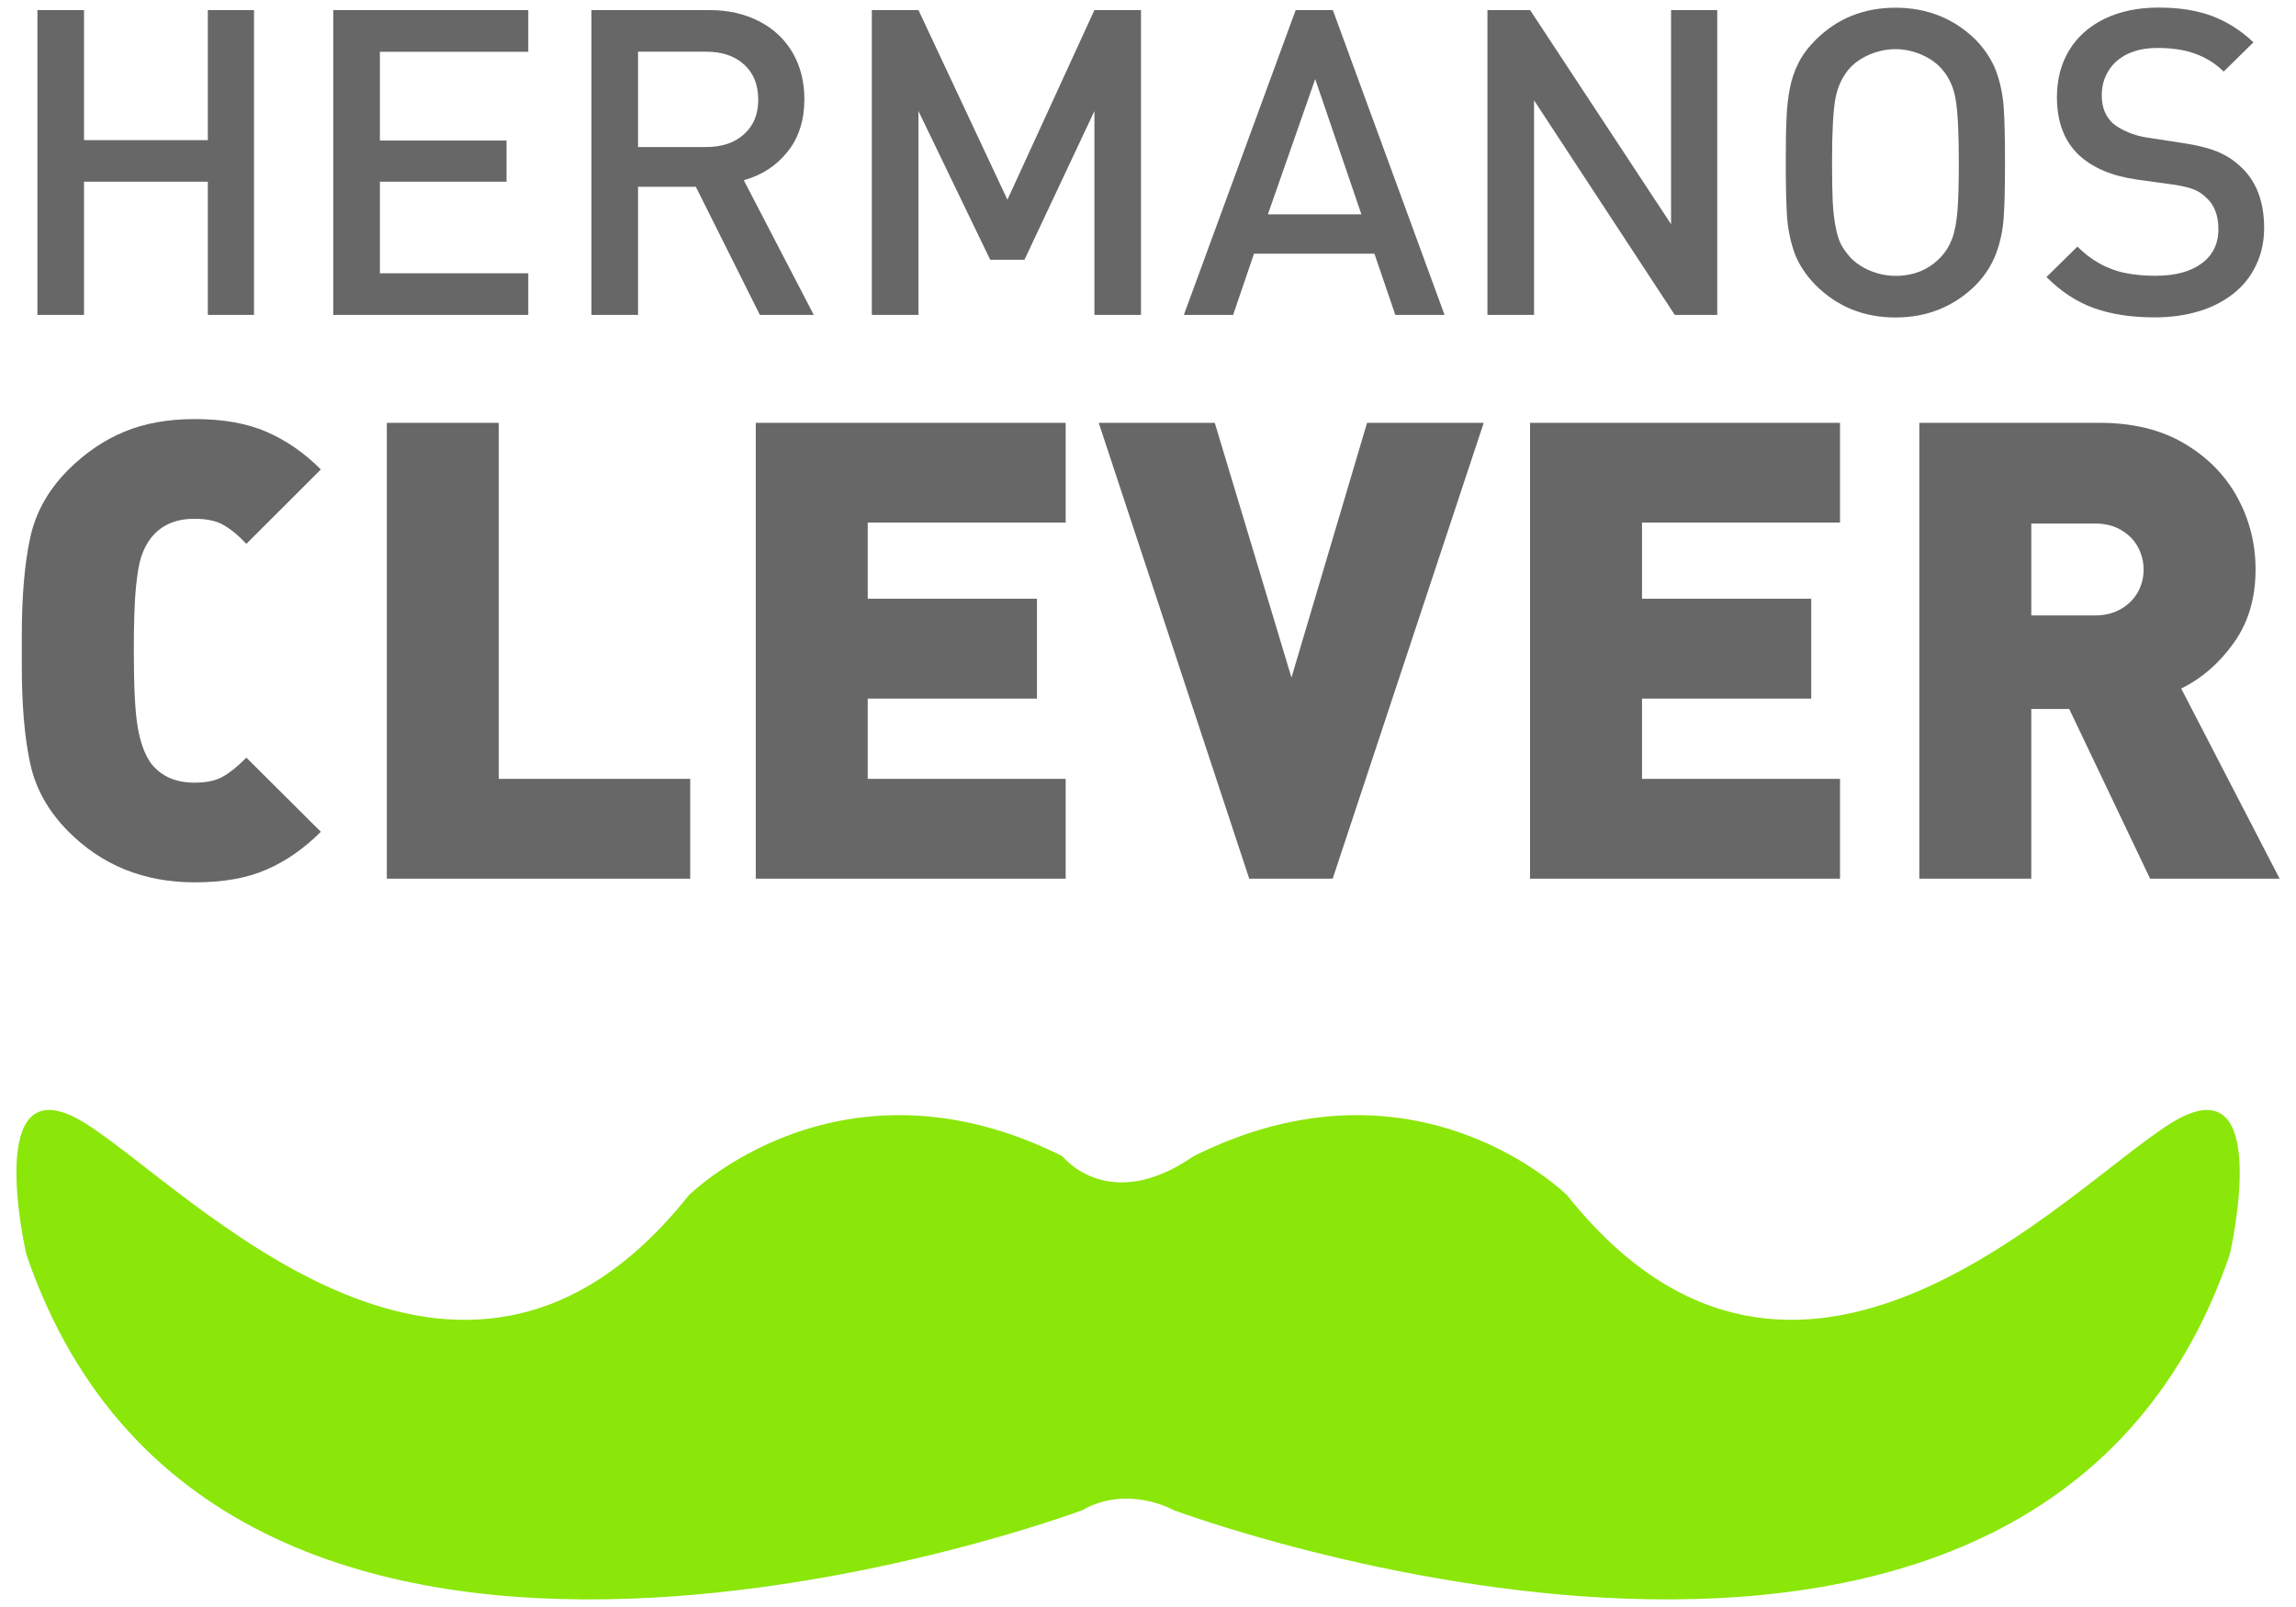
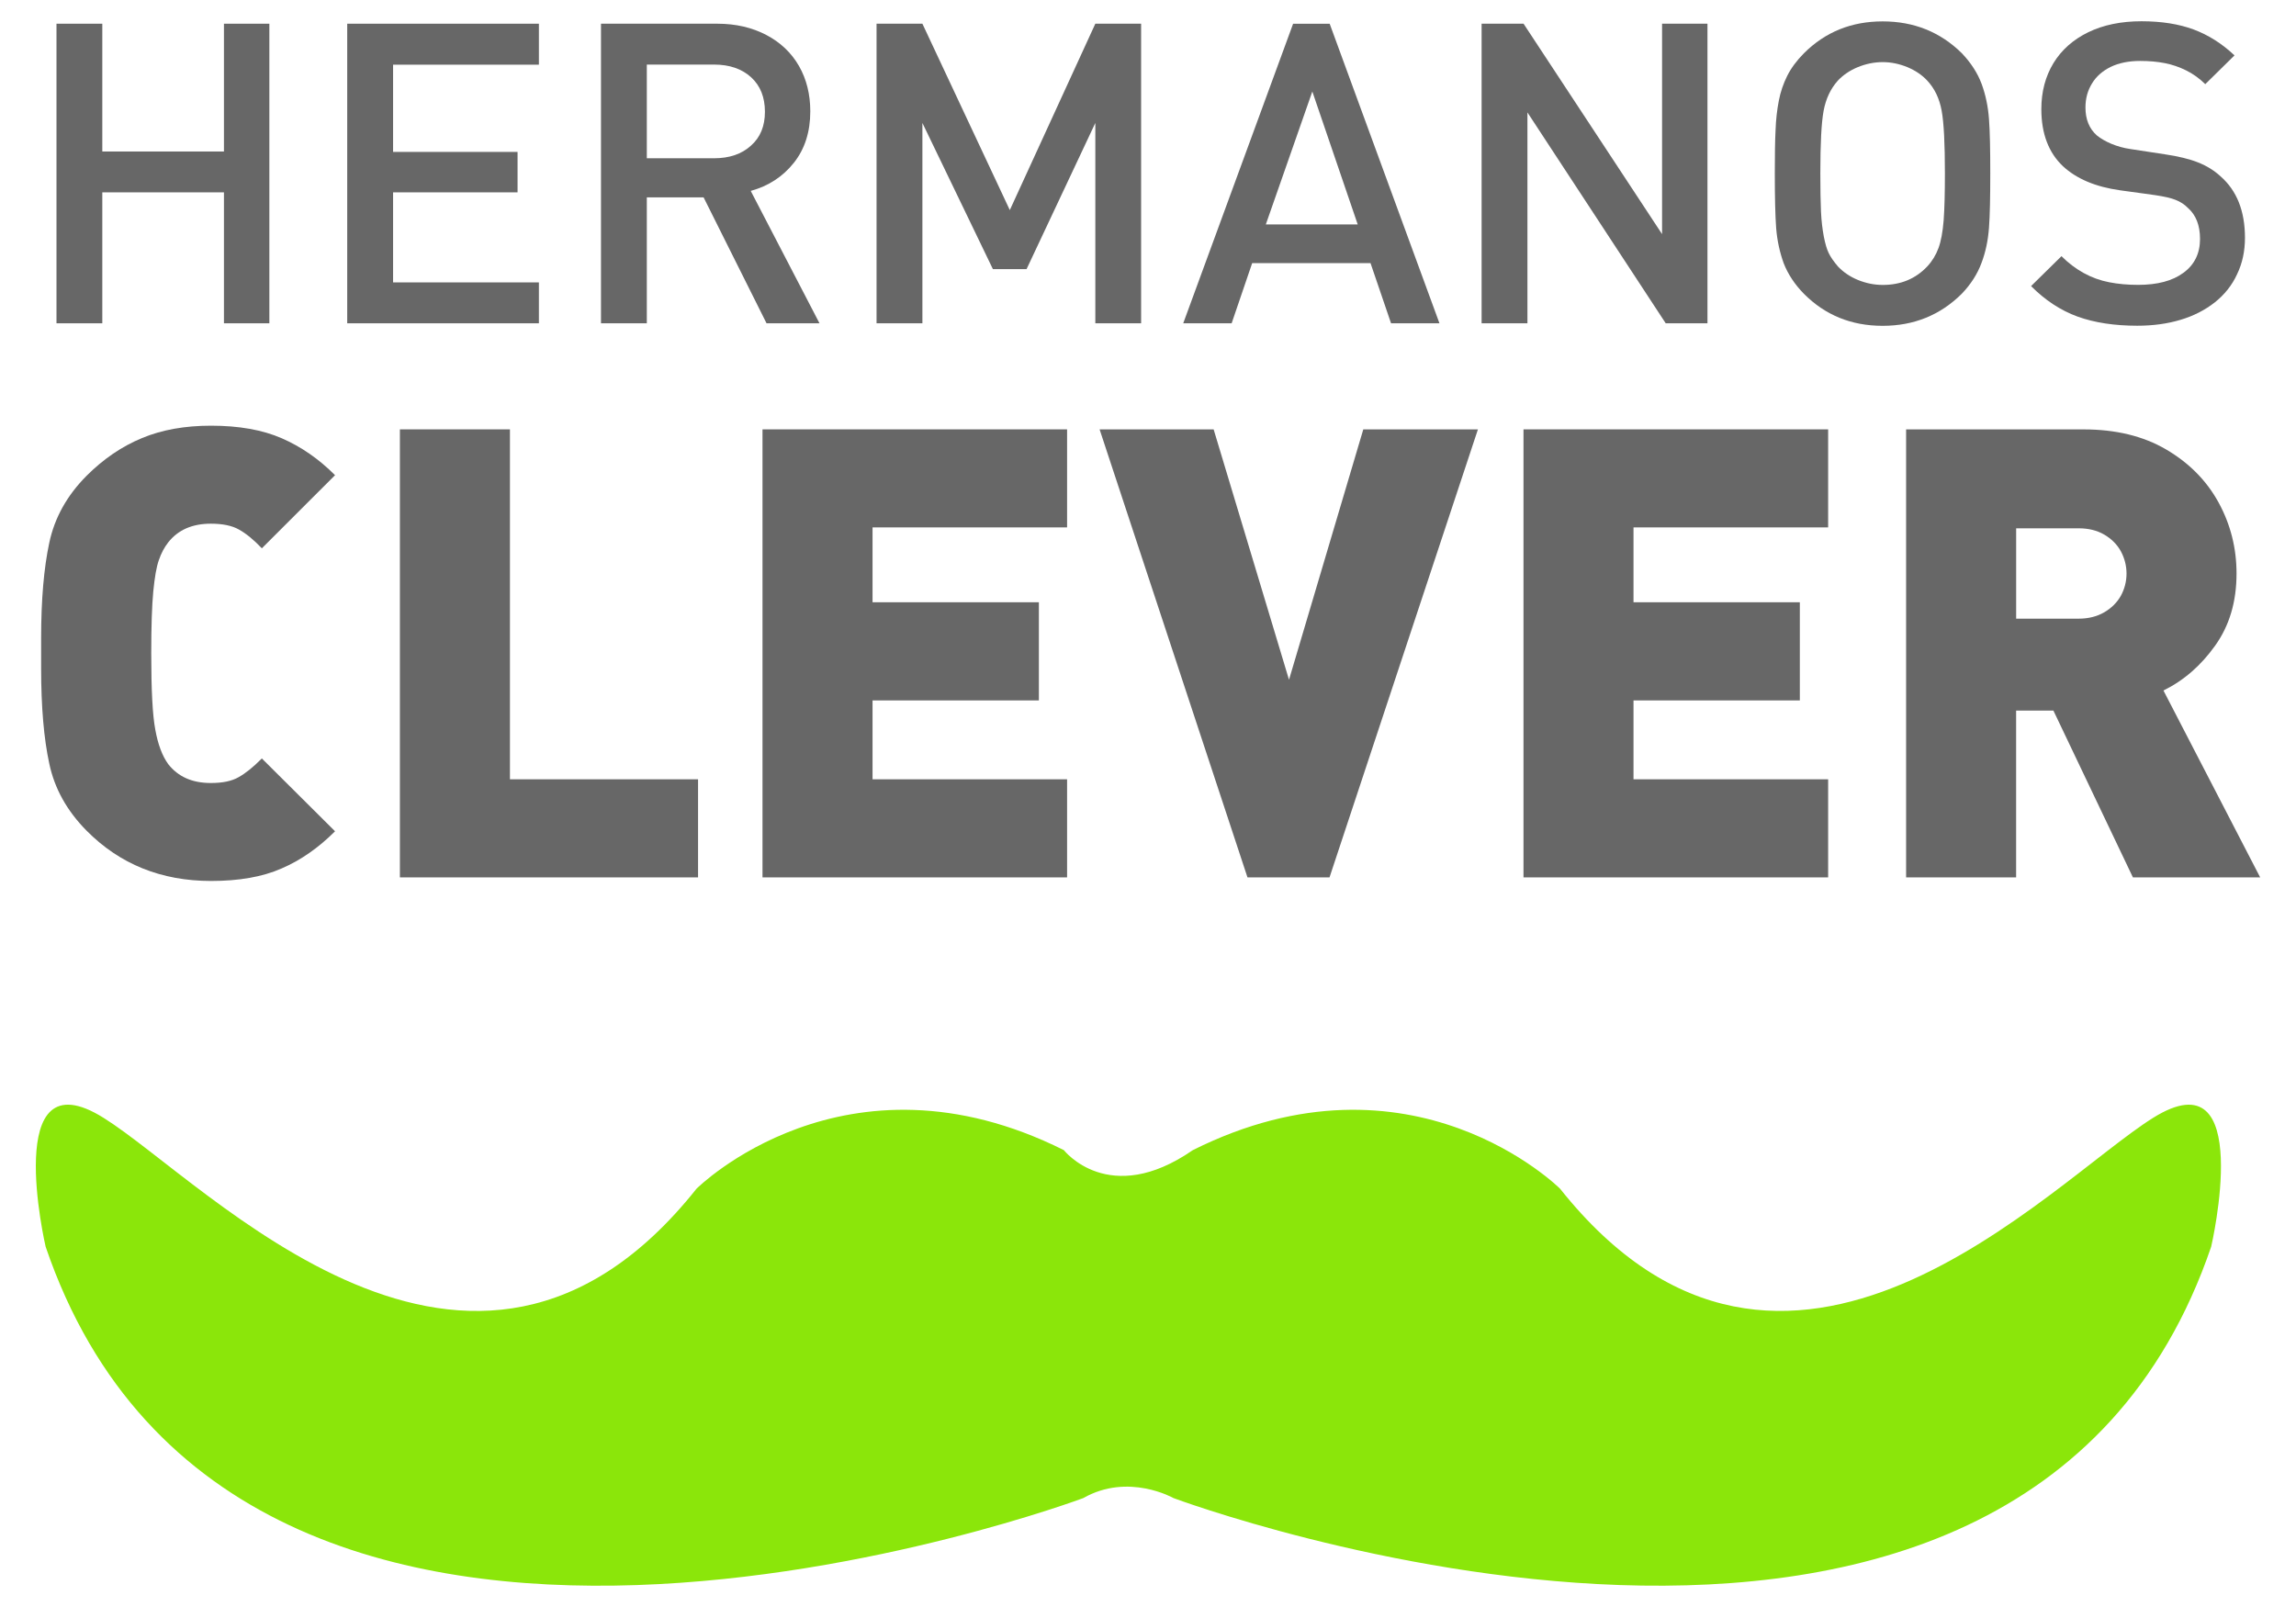
<svg xmlns="http://www.w3.org/2000/svg" version="1.1" id="Layer_1" x="0px" y="0px" viewBox="0 0 70 49" enable-background="new 0 0 70 49" xml:space="preserve">
  <g>
-     <path fill="#8BE60A" d="M36.391,35.254c6.797-3.397,11.392,1.198,11.392,1.198c7.002,8.799,15.199-0.201,18.396-2.199   c3.199-1.999,1.802,3.997,1.802,3.997c-6,17.595-32.189,7.8-32.189,7.8s-1.401-0.798-2.799,0c0,0-26.191,9.796-32.189-7.8   c0,0-1.396-5.997,1.798-3.997c3.199,1.998,11.396,10.999,18.393,2.199c0,0,4.6-4.595,11.395-1.198   C32.39,35.254,33.79,37.053,36.391,35.254" />
-     <path fill="#676767" d="M9.782,25.362c-0.517,0.516-1.068,0.9-1.664,1.156c-0.593,0.26-1.32,0.386-2.182,0.386   c-1.545,0-2.832-0.52-3.861-1.56c-0.607-0.614-0.994-1.304-1.158-2.082c-0.167-0.771-0.252-1.759-0.252-2.954V19.84v-0.465   c0-1.194,0.085-2.184,0.252-2.962c0.164-0.778,0.552-1.472,1.158-2.081c0.522-0.522,1.095-0.912,1.717-1.169   c0.622-0.259,1.336-0.385,2.144-0.385c0.863,0,1.594,0.129,2.194,0.391c0.601,0.261,1.149,0.641,1.652,1.145l-2.271,2.269   c-0.251-0.267-0.491-0.461-0.709-0.582c-0.216-0.122-0.507-0.182-0.872-0.182c-0.58,0-1.018,0.193-1.325,0.582   c-0.119,0.153-0.217,0.335-0.289,0.548c-0.076,0.213-0.13,0.538-0.173,0.973C4.101,18.358,4.08,18.997,4.08,19.84   c0,1.128,0.04,1.916,0.126,2.371c0.081,0.455,0.215,0.809,0.398,1.064c0.307,0.394,0.745,0.589,1.325,0.589   c0.365,0,0.65-0.059,0.862-0.181c0.215-0.119,0.457-0.313,0.72-0.581L9.782,25.362z" />
-     <polygon fill="#676767" points="21.043,26.792 11.794,26.792 11.794,12.893 15.207,12.893 15.207,23.749 21.043,23.749  " />
-     <polygon fill="#676767" points="32.49,26.792 23.042,26.792 23.042,12.893 32.49,12.893 32.49,15.934 26.455,15.934 26.455,18.257    31.615,18.257 31.615,21.302 26.455,21.302 26.455,23.749 32.49,23.749  " />
-     <polygon fill="#676767" points="45.235,12.893 40.631,26.792 38.086,26.792 33.498,12.893 37.036,12.893 39.374,20.661    41.679,12.893  " />
-     <polygon fill="#676767" points="56.098,26.792 46.648,26.792 46.648,12.893 56.098,12.893 56.098,15.934 50.061,15.934    50.061,18.257 55.22,18.257 55.22,21.302 50.061,21.302 50.061,23.749 56.098,23.749  " />
-     <path fill="#676767" d="M69.5,26.792h-3.948l-2.466-5.175h-1.157v5.175h-3.413V12.893h5.506c0.996,0,1.852,0.207,2.561,0.623   c0.711,0.417,1.255,0.966,1.627,1.646c0.371,0.68,0.557,1.414,0.557,2.202c0,0.872-0.219,1.615-0.661,2.234   c-0.442,0.622-0.976,1.086-1.606,1.396L69.5,26.792z M65.354,17.368c0-0.248-0.061-0.478-0.176-0.693   c-0.119-0.216-0.293-0.388-0.517-0.518c-0.226-0.131-0.49-0.194-0.79-0.194h-1.941v2.803h1.941c0.3,0,0.564-0.066,0.79-0.196   c0.224-0.13,0.397-0.301,0.517-0.513C65.293,17.845,65.354,17.614,65.354,17.368" />
-     <polygon fill="#676767" points="7.744,9.602 6.336,9.602 6.336,5.54 2.562,5.54 2.562,9.602 1.141,9.602 1.141,0.308 2.562,0.308    2.562,4.273 6.336,4.273 6.336,0.308 7.744,0.308  " />
-     <polygon fill="#676767" points="16.106,9.602 10.16,9.602 10.16,0.308 16.106,0.308 16.106,1.579 11.582,1.579 11.582,4.285    15.443,4.285 15.443,5.54 11.582,5.54 11.582,8.333 16.106,8.333  " />
-     <path fill="#676767" d="M24.81,9.602h-1.643l-1.953-3.907h-1.761v3.907h-1.421V0.308h3.612c0.569,0,1.072,0.118,1.514,0.348   c0.439,0.23,0.779,0.552,1.015,0.964c0.235,0.411,0.351,0.88,0.351,1.407c0,0.635-0.17,1.171-0.511,1.597   c-0.341,0.429-0.787,0.719-1.337,0.871L24.81,9.602z M23.117,3.041c0-0.455-0.143-0.81-0.428-1.071   c-0.288-0.263-0.673-0.394-1.153-0.394h-2.083v2.907h2.083c0.477,0,0.86-0.129,1.147-0.391C22.974,3.835,23.117,3.486,23.117,3.041   " />
-     <polygon fill="#676767" points="34.786,9.602 33.366,9.602 33.366,3.387 31.234,7.92 30.189,7.92 28.002,3.387 28.002,9.602    26.58,9.602 26.58,0.308 28.002,0.308 30.714,6.09 33.366,0.308 34.786,0.308  " />
-     <path fill="#676767" d="M44.041,9.602H42.54l-0.637-1.867h-3.671l-0.637,1.867h-1.502l3.409-9.294h1.134L44.041,9.602z    M41.506,6.536l-1.408-4.125l-1.443,4.125H41.506z" />
-     <polygon fill="#676767" points="52.355,9.602 51.06,9.602 46.77,3.06 46.77,9.602 45.349,9.602 45.349,0.308 46.65,0.308    50.947,6.836 50.947,0.308 52.355,0.308  " />
-     <path fill="#676767" d="M61.128,4.951c0,0.735-0.011,1.297-0.04,1.684c-0.028,0.391-0.104,0.757-0.233,1.096   c-0.126,0.343-0.332,0.662-0.611,0.954C59.577,9.348,58.756,9.68,57.79,9.68c-0.97,0-1.781-0.33-2.441-0.992   c-0.29-0.295-0.497-0.613-0.628-0.946c-0.122-0.337-0.203-0.701-0.235-1.094c-0.028-0.393-0.042-0.958-0.042-1.693   c0-0.564,0.006-1.014,0.023-1.345c0.011-0.33,0.047-0.635,0.101-0.912c0.052-0.274,0.14-0.533,0.261-0.774   c0.12-0.239,0.293-0.474,0.52-0.702c0.66-0.658,1.471-0.987,2.441-0.987c0.966,0,1.787,0.329,2.454,0.987   c0.282,0.296,0.488,0.614,0.615,0.952c0.124,0.338,0.2,0.702,0.229,1.094C61.117,3.655,61.128,4.221,61.128,4.951 M59.72,4.954   c0-0.925-0.032-1.574-0.102-1.951c-0.068-0.379-0.218-0.686-0.445-0.93c-0.16-0.173-0.366-0.312-0.615-0.417   c-0.249-0.102-0.505-0.157-0.767-0.157c-0.268,0-0.525,0.055-0.775,0.157C56.767,1.76,56.562,1.9,56.4,2.072   c-0.225,0.25-0.372,0.562-0.443,0.937c-0.069,0.372-0.102,1.02-0.102,1.945c0,0.492,0.007,0.885,0.02,1.182   c0.013,0.292,0.046,0.551,0.087,0.773c0.043,0.219,0.092,0.391,0.153,0.515c0.059,0.123,0.156,0.26,0.285,0.413   c0.169,0.179,0.377,0.319,0.62,0.419c0.249,0.101,0.502,0.155,0.771,0.155c0.562,0,1.022-0.192,1.382-0.575   c0.153-0.164,0.268-0.354,0.346-0.566c0.079-0.214,0.132-0.501,0.162-0.865C59.708,6.041,59.72,5.557,59.72,4.954" />
-     <path fill="#676767" d="M69.028,6.95c0,0.412-0.08,0.791-0.245,1.131c-0.157,0.343-0.392,0.635-0.693,0.874   c-0.305,0.238-0.66,0.421-1.065,0.54c-0.403,0.121-0.849,0.182-1.337,0.182c-0.71,0-1.325-0.095-1.851-0.283   c-0.524-0.191-1.006-0.506-1.444-0.947l0.943-0.928c0.208,0.209,0.437,0.384,0.686,0.521c0.247,0.137,0.513,0.234,0.793,0.288   c0.28,0.055,0.579,0.081,0.897,0.081c0.601,0,1.07-0.124,1.408-0.375c0.342-0.248,0.514-0.601,0.514-1.049   c0-0.419-0.124-0.741-0.374-0.961c-0.108-0.11-0.236-0.194-0.383-0.25c-0.146-0.06-0.356-0.105-0.629-0.147L65.15,5.475   c-0.753-0.106-1.343-0.353-1.765-0.744c-0.449-0.422-0.674-1.014-0.674-1.773c0-0.541,0.126-1.015,0.375-1.428   c0.251-0.411,0.611-0.73,1.077-0.957c0.469-0.228,1.02-0.342,1.653-0.342c0.624,0,1.162,0.086,1.618,0.255   c0.453,0.169,0.878,0.435,1.268,0.804l-0.907,0.892c-0.185-0.182-0.388-0.326-0.599-0.429c-0.209-0.103-0.432-0.18-0.661-0.224   c-0.231-0.045-0.483-0.067-0.758-0.067c-0.353,0-0.658,0.062-0.914,0.184c-0.254,0.125-0.448,0.295-0.579,0.511   c-0.137,0.22-0.206,0.47-0.206,0.75c0,0.369,0.118,0.655,0.352,0.865c0.116,0.095,0.268,0.184,0.454,0.263   c0.186,0.076,0.383,0.132,0.592,0.162l1.059,0.162c0.421,0.062,0.772,0.147,1.042,0.255c0.27,0.108,0.501,0.252,0.691,0.428   C68.776,5.485,69.028,6.12,69.028,6.95" />
+     <path fill="#8BE60A" d="M36.367,35.069c6.68-3.339,11.196,1.177,11.196,1.177c6.882,8.648,14.938-0.198,18.08-2.161   c3.144-1.965,1.771,3.928,1.771,3.928c-5.897,17.293-31.636,7.666-31.636,7.666s-1.377-0.784-2.751,0   c0,0-25.741,9.628-31.636-7.666c0,0-1.372-5.894,1.767-3.928c3.144,1.964,11.2,10.81,18.077,2.161c0,0,4.521-4.516,11.199-1.177   C32.435,35.069,33.811,36.838,36.367,35.069" />
+     <path fill="#676767" d="M10.215,25.347c-0.508,0.507-1.05,0.885-1.635,1.136c-0.583,0.256-1.297,0.379-2.145,0.379   c-1.518,0-2.783-0.511-3.795-1.533c-0.597-0.603-0.977-1.282-1.138-2.046c-0.164-0.758-0.248-1.729-0.248-2.903v-0.46v-0.457   c0-1.174,0.084-2.147,0.248-2.911c0.161-0.765,0.543-1.447,1.138-2.045c0.513-0.513,1.076-0.896,1.688-1.149   c0.611-0.255,1.313-0.378,2.107-0.378c0.848,0,1.567,0.127,2.156,0.384c0.591,0.257,1.129,0.63,1.624,1.125l-2.232,2.23   c-0.247-0.262-0.483-0.453-0.697-0.572c-0.212-0.12-0.498-0.179-0.857-0.179c-0.57,0-1.001,0.19-1.302,0.572   c-0.117,0.15-0.213,0.329-0.284,0.539c-0.075,0.209-0.128,0.529-0.17,0.956c-0.041,0.429-0.062,1.057-0.062,1.885   c0,1.109,0.039,1.883,0.124,2.33c0.08,0.447,0.211,0.795,0.391,1.046c0.302,0.387,0.732,0.579,1.302,0.579   c0.359,0,0.639-0.058,0.847-0.178c0.211-0.117,0.449-0.308,0.708-0.571L10.215,25.347z" />
+     <polygon fill="#676767" points="21.282,26.753 12.192,26.753 12.192,13.092 15.547,13.092 15.547,23.762 21.282,23.762  " />
+     <polygon fill="#676767" points="32.533,26.753 23.247,26.753 23.247,13.092 32.533,13.092 32.533,16.081 26.602,16.081    26.602,18.364 31.673,18.364 31.673,21.357 26.602,21.357 26.602,23.762 32.533,23.762  " />
+     <polygon fill="#676767" points="45.059,13.092 40.534,26.753 38.033,26.753 33.524,13.092 37.001,13.092 39.299,20.727    41.564,13.092  " />
+     <polygon fill="#676767" points="55.736,26.753 46.448,26.753 46.448,13.092 55.736,13.092 55.736,16.081 49.802,16.081    49.802,18.364 54.873,18.364 54.873,21.357 49.802,21.357 49.802,23.762 55.736,23.762  " />
+     <path fill="#676767" d="M68.908,26.753h-3.88l-2.424-5.086h-1.137v5.086h-3.354v-13.66h5.411c0.979,0,1.82,0.203,2.517,0.612   c0.699,0.41,1.233,0.949,1.599,1.618c0.365,0.668,0.547,1.39,0.547,2.164c0,0.857-0.215,1.587-0.65,2.196   c-0.434,0.611-0.959,1.067-1.578,1.372L68.908,26.753z M64.833,17.49c0-0.244-0.06-0.47-0.173-0.681   c-0.117-0.212-0.288-0.381-0.508-0.509c-0.222-0.129-0.482-0.191-0.776-0.191h-1.908v2.755h1.908c0.295,0,0.554-0.065,0.776-0.193   c0.22-0.128,0.39-0.296,0.508-0.504C64.773,17.959,64.833,17.732,64.833,17.49" />
+     <polygon fill="#676767" points="8.212,9.858 6.828,9.858 6.828,5.865 3.119,5.865 3.119,9.858 1.722,9.858 1.722,0.723    3.119,0.723 3.119,4.62 6.828,4.62 6.828,0.723 8.212,0.723  " />
+     <polygon fill="#676767" points="16.43,9.858 10.586,9.858 10.586,0.723 16.43,0.723 16.43,1.972 11.984,1.972 11.984,4.632    15.779,4.632 15.779,5.865 11.984,5.865 11.984,8.611 16.43,8.611  " />
+     <path fill="#676767" d="M24.985,9.858H23.37l-1.919-3.84H19.72v3.84h-1.397V0.723h3.55c0.559,0,1.054,0.116,1.488,0.342   c0.431,0.226,0.766,0.543,0.998,0.947c0.231,0.404,0.345,0.865,0.345,1.383c0,0.624-0.167,1.151-0.502,1.57   c-0.335,0.422-0.773,0.707-1.314,0.856L24.985,9.858z M23.321,3.409c0-0.447-0.141-0.796-0.421-1.053   c-0.283-0.258-0.661-0.387-1.133-0.387H19.72v2.857h2.047c0.469,0,0.845-0.127,1.127-0.384C23.18,4.19,23.321,3.847,23.321,3.409" />
+     <polygon fill="#676767" points="34.79,9.858 33.394,9.858 33.394,3.749 31.298,8.205 30.271,8.205 28.122,3.749 28.122,9.858    26.724,9.858 26.724,0.723 28.122,0.723 30.787,6.406 33.394,0.723 34.79,0.723  " />
+     <path fill="#676767" d="M43.886,9.858H42.41l-0.626-1.835h-3.608L37.55,9.858h-1.476l3.35-9.134h1.115L43.886,9.858z M41.394,6.844   L40.01,2.79l-1.418,4.054H41.394z" />
+     <polygon fill="#676767" points="52.057,9.858 50.784,9.858 46.568,3.428 46.568,9.858 45.171,9.858 45.171,0.723 46.45,0.723    50.673,7.139 50.673,0.723 52.057,0.723  " />
+     <path fill="#676767" d="M60.679,5.287c0,0.722-0.011,1.275-0.039,1.655c-0.028,0.384-0.102,0.744-0.229,1.077   c-0.124,0.337-0.326,0.651-0.601,0.938c-0.656,0.652-1.462,0.978-2.412,0.978c-0.953,0-1.75-0.324-2.399-0.975   c-0.285-0.29-0.488-0.602-0.617-0.93c-0.12-0.331-0.2-0.689-0.231-1.075c-0.028-0.386-0.041-0.942-0.041-1.664   c0-0.554,0.006-0.997,0.023-1.322c0.011-0.324,0.046-0.624,0.099-0.896c0.051-0.269,0.138-0.524,0.257-0.761   c0.118-0.235,0.288-0.466,0.511-0.69c0.649-0.647,1.446-0.97,2.399-0.97c0.949,0,1.756,0.323,2.412,0.97   c0.277,0.291,0.48,0.603,0.604,0.936c0.122,0.332,0.197,0.69,0.225,1.075C60.669,4.013,60.679,4.569,60.679,5.287 M59.296,5.29   c0-0.909-0.031-1.547-0.1-1.918C59.128,3,58.981,2.698,58.758,2.458c-0.157-0.17-0.36-0.307-0.604-0.41   c-0.245-0.1-0.496-0.154-0.754-0.154c-0.263,0-0.516,0.054-0.762,0.154c-0.245,0.102-0.446,0.24-0.605,0.409   c-0.221,0.246-0.366,0.552-0.435,0.921c-0.068,0.366-0.1,1.002-0.1,1.912c0,0.484,0.007,0.87,0.02,1.162   c0.013,0.287,0.045,0.542,0.086,0.76c0.042,0.215,0.09,0.384,0.15,0.506c0.058,0.121,0.153,0.256,0.28,0.406   c0.166,0.176,0.371,0.314,0.609,0.412c0.245,0.099,0.493,0.152,0.758,0.152c0.552,0,1.004-0.189,1.358-0.565   c0.15-0.161,0.263-0.348,0.34-0.556c0.078-0.21,0.13-0.492,0.159-0.85C59.284,6.358,59.296,5.882,59.296,5.29" />
+     <path fill="#676767" d="M68.444,7.251c0,0.405-0.079,0.777-0.241,1.112c-0.154,0.337-0.385,0.624-0.681,0.859   c-0.3,0.234-0.649,0.414-1.047,0.531c-0.396,0.119-0.834,0.179-1.314,0.179c-0.698,0-1.302-0.093-1.819-0.278   c-0.515-0.188-0.989-0.497-1.419-0.931l0.927-0.912c0.204,0.205,0.43,0.377,0.674,0.512c0.243,0.135,0.504,0.23,0.779,0.283   c0.275,0.054,0.569,0.08,0.882,0.08c0.591,0,1.052-0.122,1.384-0.369c0.336-0.244,0.505-0.591,0.505-1.031   c0-0.412-0.122-0.728-0.368-0.945C66.6,6.233,66.474,6.151,66.33,6.095c-0.143-0.059-0.35-0.103-0.618-0.144l-1.079-0.149   c-0.74-0.104-1.32-0.347-1.735-0.731c-0.441-0.415-0.662-0.997-0.662-1.743c0-0.532,0.124-0.998,0.369-1.403   c0.247-0.404,0.601-0.717,1.059-0.941c0.461-0.224,1.002-0.336,1.625-0.336c0.613,0,1.142,0.085,1.59,0.251   c0.445,0.166,0.863,0.428,1.246,0.79l-0.891,0.877c-0.182-0.179-0.381-0.32-0.589-0.422c-0.205-0.101-0.425-0.177-0.65-0.22   c-0.227-0.044-0.475-0.066-0.745-0.066c-0.347,0-0.647,0.061-0.898,0.181c-0.25,0.123-0.44,0.29-0.569,0.502   c-0.135,0.216-0.202,0.462-0.202,0.737c0,0.363,0.116,0.644,0.346,0.85c0.114,0.093,0.263,0.181,0.446,0.258   c0.183,0.075,0.376,0.13,0.582,0.159l1.041,0.159c0.414,0.061,0.759,0.144,1.024,0.251c0.265,0.106,0.492,0.248,0.679,0.421   C68.196,5.811,68.444,6.436,68.444,7.251" />
  </g>
</svg>
